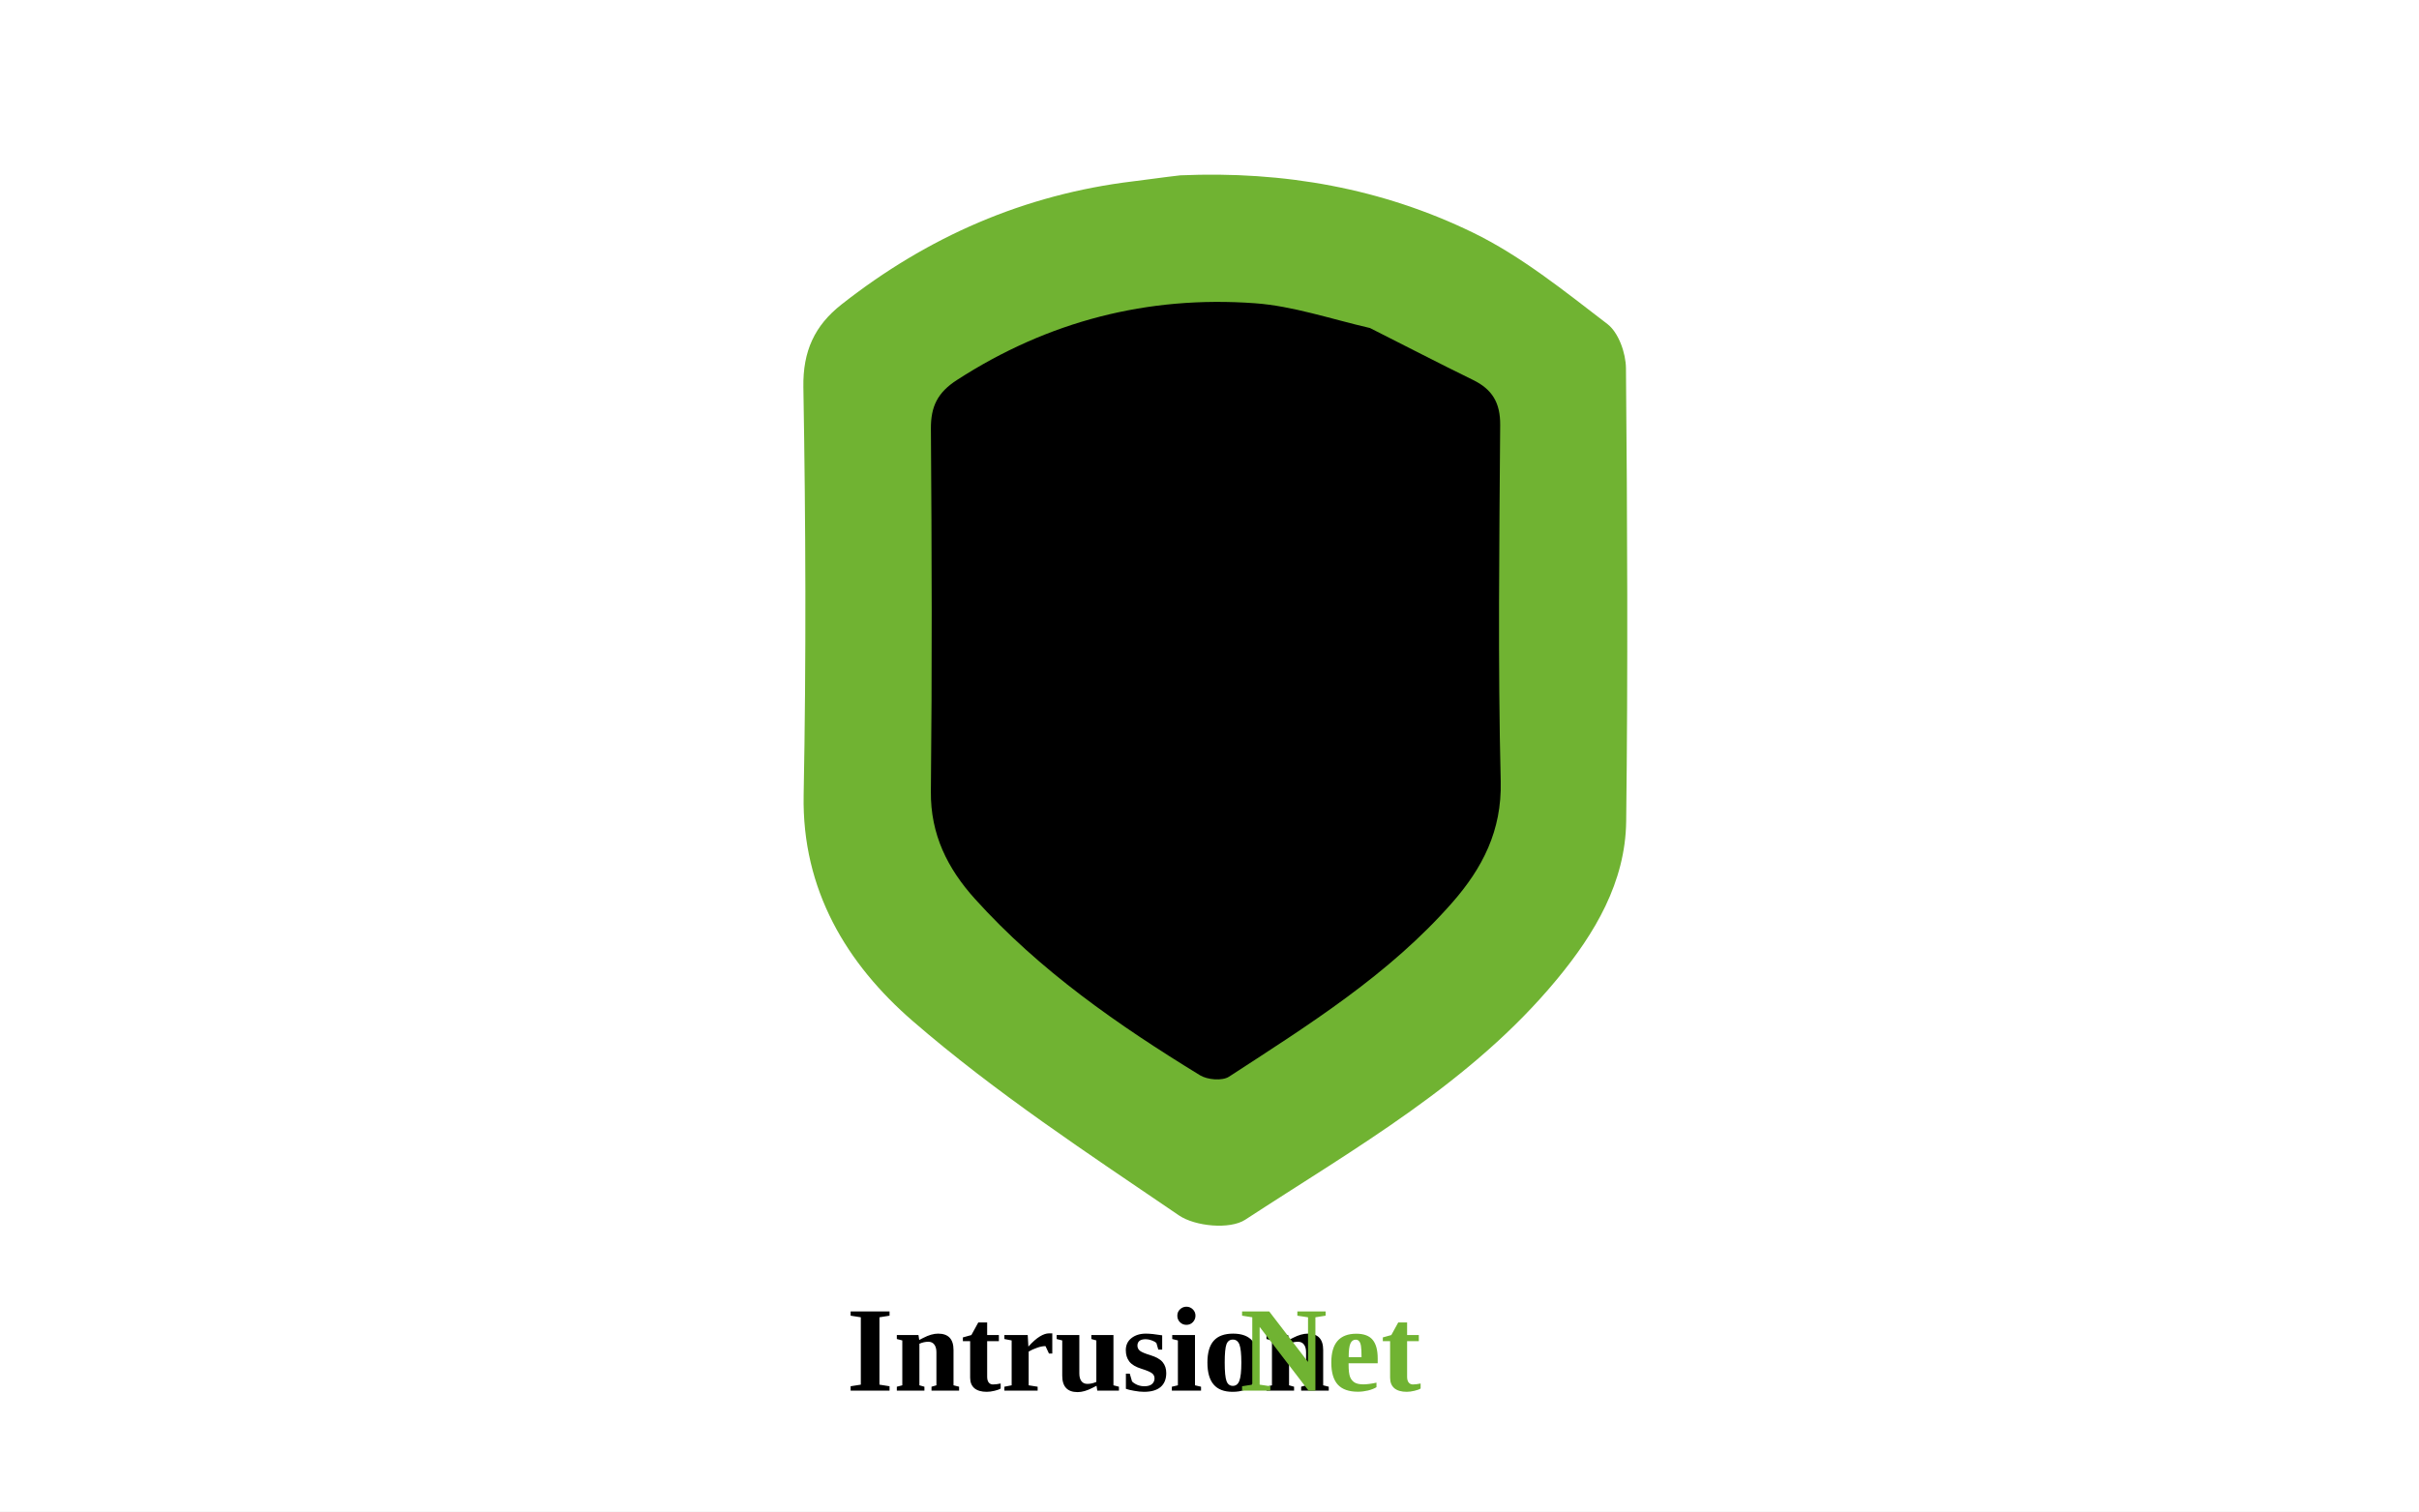
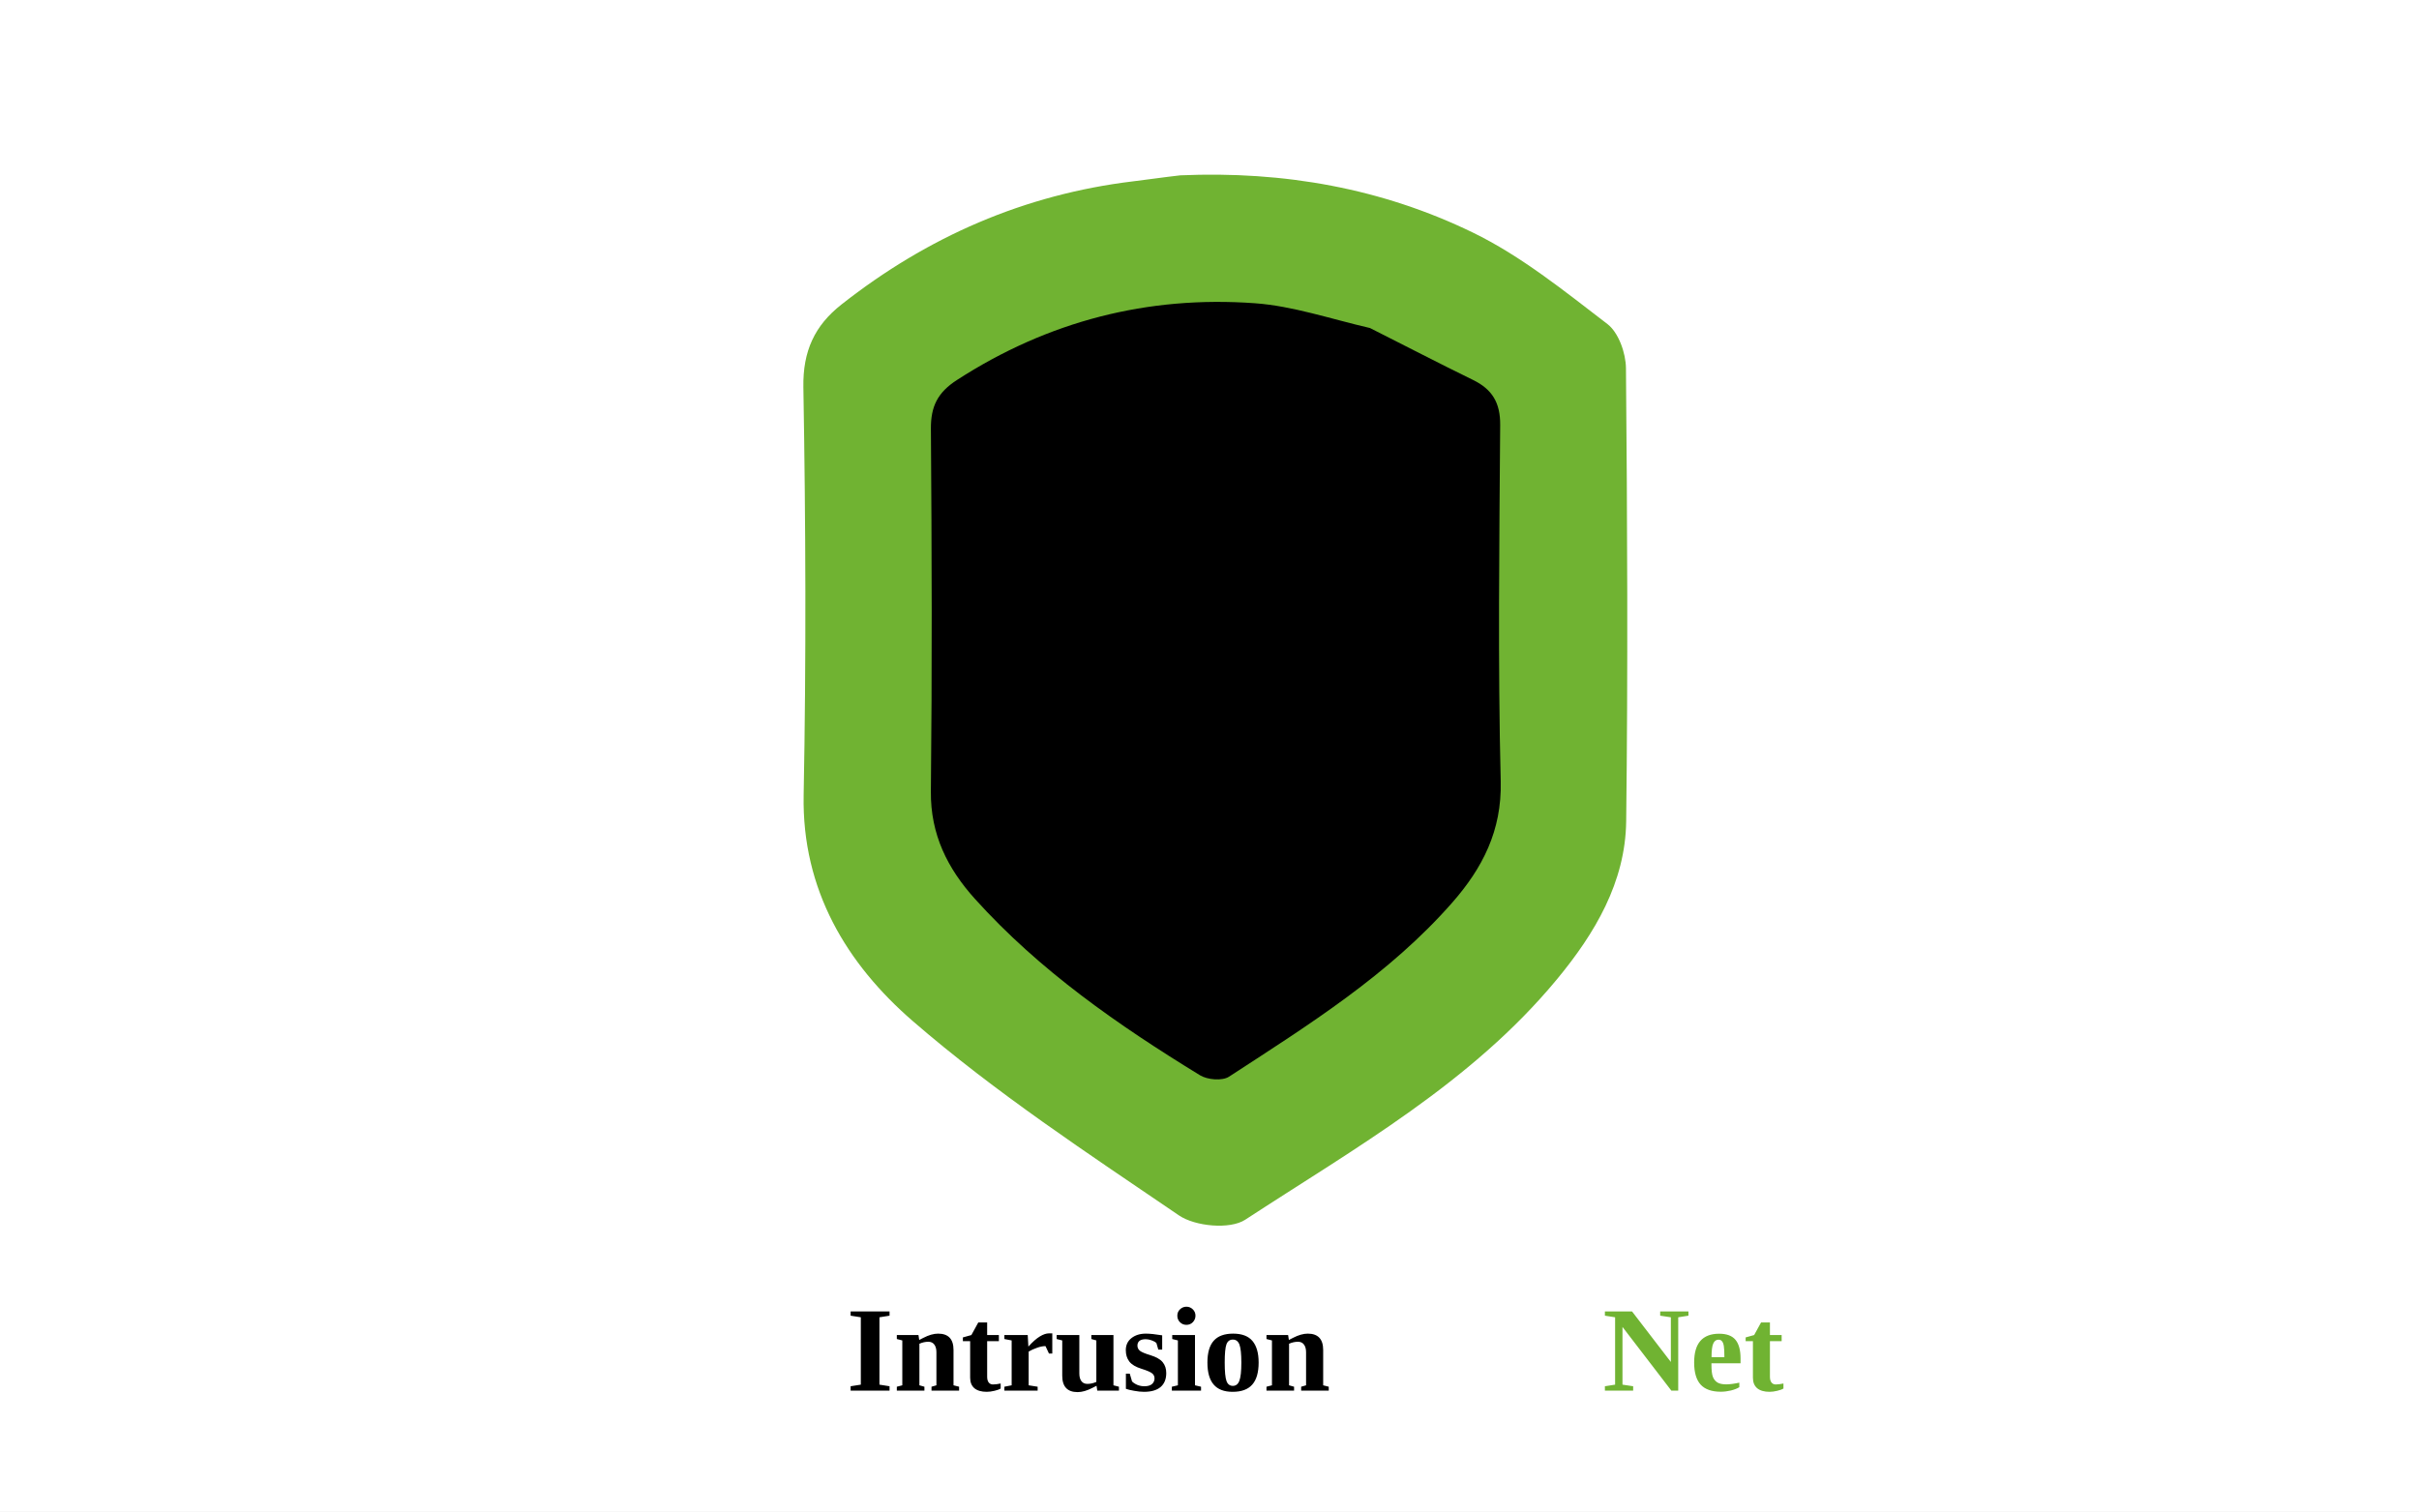
<svg xmlns="http://www.w3.org/2000/svg" version="1.1" id="Layer_1" fill="white" width="400px" height="250px" viewBox="0 0 400 250" xml:space="preserve">
  <rect width="100%" height="100%" fill="white" />
  <g transform="translate(100,15)">
    <path fill="none" opacity="1" stroke="none" d="M119,201C79.358,201,40.216,201,1.037,201C1.037,134.4,1.037,67.799,1.037,1.099C67.559,1.099,134.118,1.099,200.838,1.099C200.838,67.666,200.838,134.333,200.838,201C173.799,201,146.65,201,119,201z M94.695,14C92.261,14.332,89.83,14.696,87.39,14.99C69.355,17.164,53.359,24.17,39.138,35.366C34.715,38.847,32.742,43.058,32.845,49.061C33.231,71.535,33.322,94.026,32.89,116.498C32.587,132.23,40.07,144.468,50.909,153.861C64.604,165.728,79.914,175.784,94.94,186.017C97.629,187.848,103.385,188.387,105.906,186.739C124.118,174.839,143.331,164.064,157.483,146.935C163.718,139.389,168.779,130.916,168.901,120.837C169.203,95.862,169.087,70.88,168.865,45.904C168.843,43.406,167.649,40.013,165.801,38.597C158.67,33.134,151.523,27.336,143.515,23.449C128.547,16.183,112.378,13.255,94.695,14z" />
    <path fill="#70B332" opacity="1" stroke="none" d="M95.175,14C112.378,13.255,128.547,16.183,143.515,23.449C151.523,27.336,158.67,33.134,165.801,38.597C167.649,40.013,168.843,43.406,168.865,45.904C169.087,70.88,169.203,95.862,168.901,120.837C168.779,130.916,163.718,139.389,157.483,146.935C143.331,164.064,124.118,174.839,105.906,186.739C103.385,188.387,97.629,187.848,94.94,186.017C79.914,175.784,64.604,165.728,50.909,153.861C40.07,144.468,32.587,132.23,32.89,116.498C33.322,94.026,33.231,71.535,32.845,49.061C32.742,43.058,34.715,38.847,39.138,35.366C53.359,24.17,69.355,17.164,87.39,14.99C89.83,14.696,92.261,14.332,95.175,14z" />
    <path fill="#000000" opacity="1" stroke="none" d="M126.539,39.255C132.457,42.238,137.984,45.111,143.579,47.843C146.747,49.39,148.094,51.615,148.067,55.273C147.923,74.933,147.676,94.602,148.154,114.252C148.353,122.402,145.119,128.602,140.171,134.252C129.712,146.193,116.361,154.537,103.224,163.081C102.112,163.805,99.664,163.6,98.435,162.848C84.903,154.563,71.904,145.541,61.198,133.656C56.688,128.65,53.852,123.015,53.927,115.905C54.138,95.913,54.078,75.917,53.931,55.924C53.904,52.209,55.047,49.913,58.248,47.845C73.294,38.124,89.762,33.877,107.489,35.154C113.78,35.608,119.952,37.728,126.539,39.255z" />
    <text x="20%" y="215" font-family="Jersey 20" font-size="20" fill="black" text-anchor="middle" font-weight="bold">Intrusion</text>
-     <text x="30%" y="215" font-family="Jersey 20" font-size="20" fill="#70B332" text-anchor="middle" font-weight="bold">Net</text>
+     <text x="45%" y="215" font-family="Jersey 20" font-size="20" fill="#70B332" text-anchor="middle" font-weight="bold">Net</text>
  </g>
</svg>
